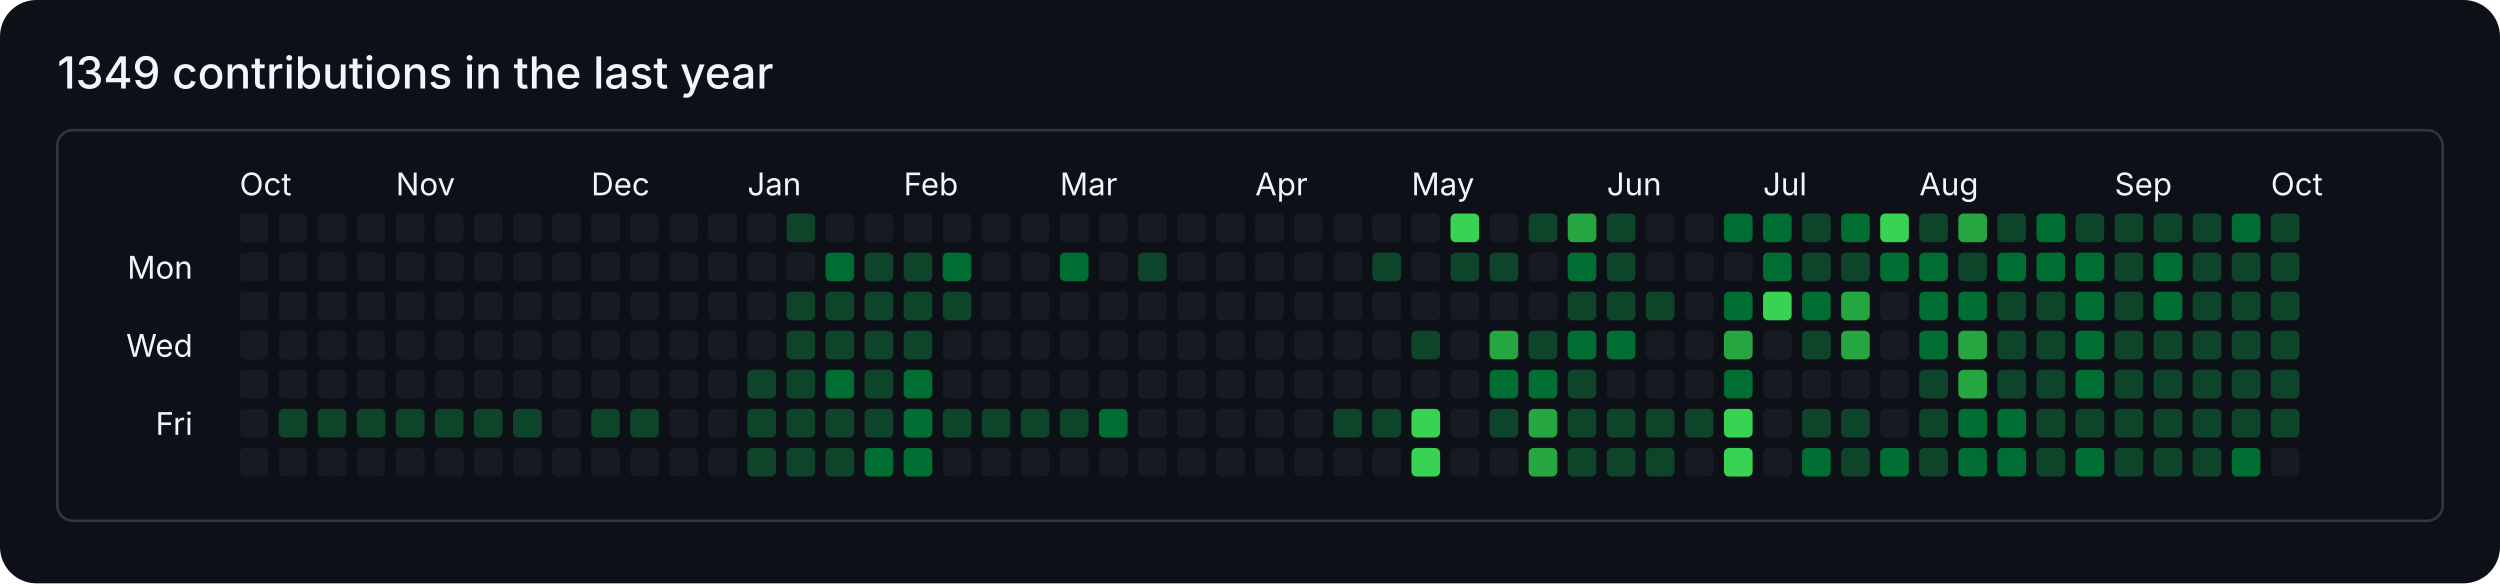
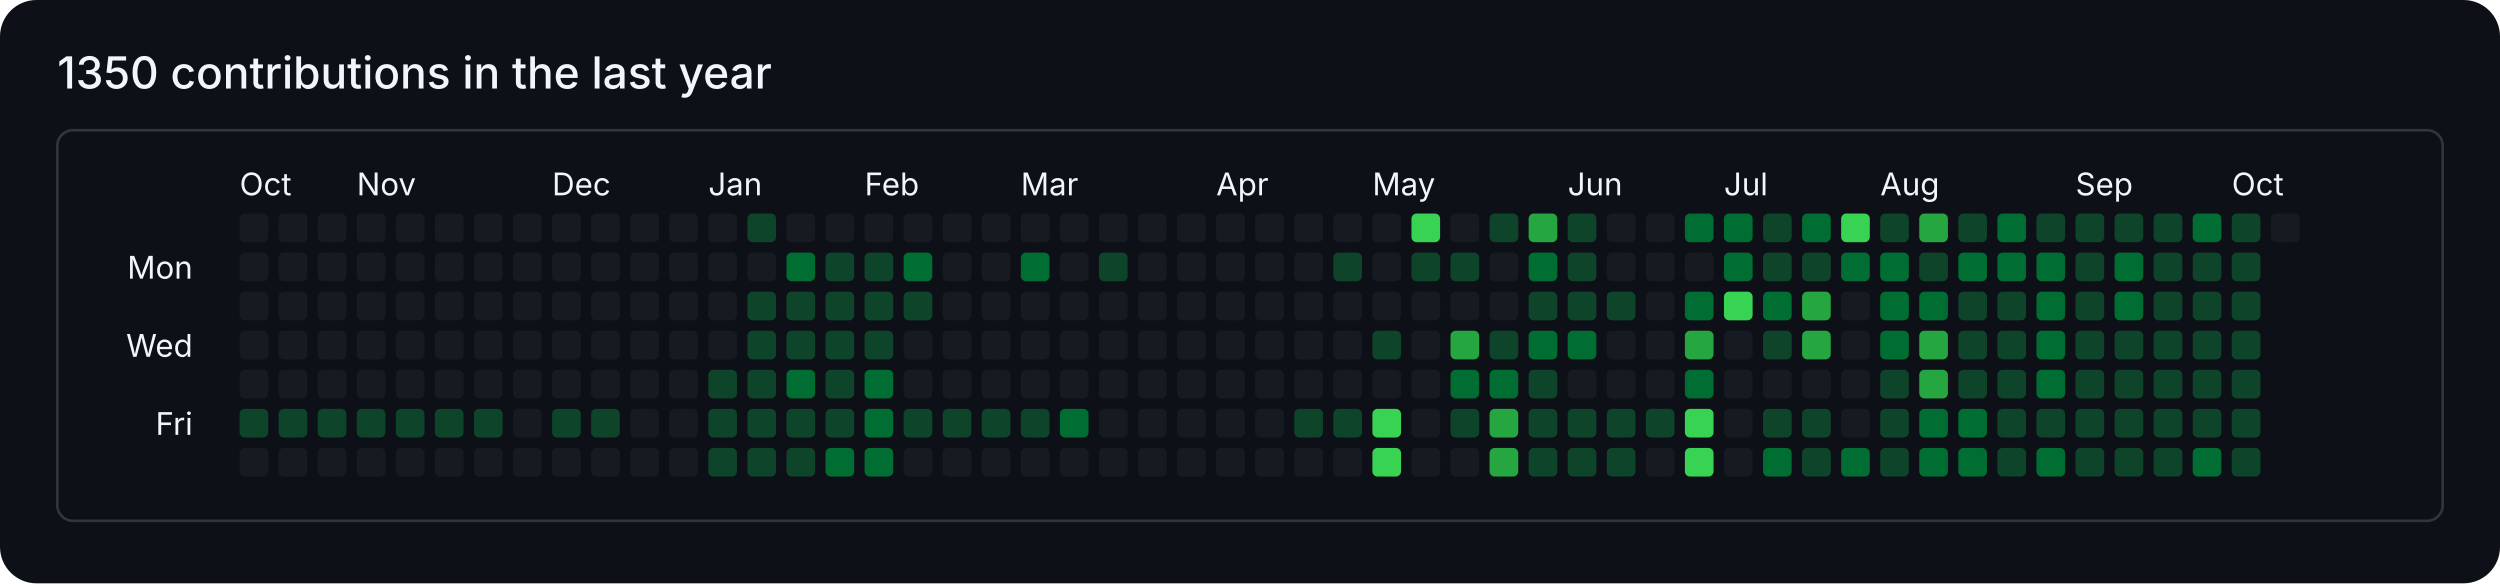
<svg xmlns="http://www.w3.org/2000/svg" width="1200" height="280" viewBox="0 0 960 224" fill="none" role="img" aria-label="AleksZyro GitHub contribution calendar">
  <style>
    .title { font: 500 17px -apple-system, BlinkMacSystemFont, 'Segoe UI', sans-serif; fill: #f0f6fc; }
    .month-label, .weekday-label, .legend, .hint { font: 400 12px -apple-system, BlinkMacSystemFont, 'Segoe UI', sans-serif; fill: #f0f6fc; }
    .hint, .legend-muted { fill: #8b949e; }
    .day-cell { shape-rendering: geometricPrecision; }
  </style>
  <rect width="960" height="224" rx="14" fill="#0d1117" />
-   <text x="22" y="34" class="title">1349 contributions in the last year</text>
+   <text x="22" y="34" class="title">1350 contributions in the last year</text>
  <rect x="22" y="50" width="916" height="150" rx="6" fill="none" stroke="#30363d" />
  <text x="92" y="75" class="month-label">Oct</text>
-   <text x="152" y="75" class="month-label">Nov</text>
-   <text x="227" y="75" class="month-label">Dec</text>
-   <text x="287" y="75" class="month-label">Jan</text>
-   <text x="347" y="75" class="month-label">Feb</text>
-   <text x="407" y="75" class="month-label">Mar</text>
-   <text x="482" y="75" class="month-label">Apr</text>
-   <text x="542" y="75" class="month-label">May</text>
-   <text x="617" y="75" class="month-label">Jun</text>
-   <text x="677" y="75" class="month-label">Jul</text>
-   <text x="737" y="75" class="month-label">Aug</text>
-   <text x="812" y="75" class="month-label">Sep</text>
-   <text x="872" y="75" class="month-label">Oct</text>
+   <text x="137" y="75" class="month-label">Nov</text>
+   <text x="212" y="75" class="month-label">Dec</text>
+   <text x="272" y="75" class="month-label">Jan</text>
+   <text x="332" y="75" class="month-label">Feb</text>
+   <text x="392" y="75" class="month-label">Mar</text>
+   <text x="467" y="75" class="month-label">Apr</text>
+   <text x="527" y="75" class="month-label">May</text>
+   <text x="602" y="75" class="month-label">Jun</text>
+   <text x="662" y="75" class="month-label">Jul</text>
+   <text x="722" y="75" class="month-label">Aug</text>
+   <text x="797" y="75" class="month-label">Sep</text>
+   <text x="857" y="75" class="month-label">Oct</text>
  <text x="74" y="107" class="weekday-label" text-anchor="end">Mon</text>
  <text x="74" y="137" class="weekday-label" text-anchor="end">Wed</text>
  <text x="74" y="167" class="weekday-label" text-anchor="end">Fri</text>
  <rect class="day-cell" x="92" y="82" width="11" height="11" rx="2" fill="#161b22" />
  <rect class="day-cell" x="92" y="97" width="11" height="11" rx="2" fill="#161b22" />
  <rect class="day-cell" x="92" y="112" width="11" height="11" rx="2" fill="#161b22" />
  <rect class="day-cell" x="92" y="127" width="11" height="11" rx="2" fill="#161b22" />
  <rect class="day-cell" x="92" y="142" width="11" height="11" rx="2" fill="#161b22" />
-   <rect class="day-cell" x="92" y="157" width="11" height="11" rx="2" fill="#161b22" />
+   <rect class="day-cell" x="92" y="157" width="11" height="11" rx="2" fill="#0e4429" />
  <rect class="day-cell" x="92" y="172" width="11" height="11" rx="2" fill="#161b22" />
  <rect class="day-cell" x="107" y="82" width="11" height="11" rx="2" fill="#161b22" />
  <rect class="day-cell" x="107" y="97" width="11" height="11" rx="2" fill="#161b22" />
  <rect class="day-cell" x="107" y="112" width="11" height="11" rx="2" fill="#161b22" />
  <rect class="day-cell" x="107" y="127" width="11" height="11" rx="2" fill="#161b22" />
  <rect class="day-cell" x="107" y="142" width="11" height="11" rx="2" fill="#161b22" />
  <rect class="day-cell" x="107" y="157" width="11" height="11" rx="2" fill="#0e4429" />
  <rect class="day-cell" x="107" y="172" width="11" height="11" rx="2" fill="#161b22" />
  <rect class="day-cell" x="122" y="82" width="11" height="11" rx="2" fill="#161b22" />
  <rect class="day-cell" x="122" y="97" width="11" height="11" rx="2" fill="#161b22" />
  <rect class="day-cell" x="122" y="112" width="11" height="11" rx="2" fill="#161b22" />
  <rect class="day-cell" x="122" y="127" width="11" height="11" rx="2" fill="#161b22" />
  <rect class="day-cell" x="122" y="142" width="11" height="11" rx="2" fill="#161b22" />
  <rect class="day-cell" x="122" y="157" width="11" height="11" rx="2" fill="#0e4429" />
  <rect class="day-cell" x="122" y="172" width="11" height="11" rx="2" fill="#161b22" />
  <rect class="day-cell" x="137" y="82" width="11" height="11" rx="2" fill="#161b22" />
  <rect class="day-cell" x="137" y="97" width="11" height="11" rx="2" fill="#161b22" />
  <rect class="day-cell" x="137" y="112" width="11" height="11" rx="2" fill="#161b22" />
  <rect class="day-cell" x="137" y="127" width="11" height="11" rx="2" fill="#161b22" />
  <rect class="day-cell" x="137" y="142" width="11" height="11" rx="2" fill="#161b22" />
  <rect class="day-cell" x="137" y="157" width="11" height="11" rx="2" fill="#0e4429" />
  <rect class="day-cell" x="137" y="172" width="11" height="11" rx="2" fill="#161b22" />
  <rect class="day-cell" x="152" y="82" width="11" height="11" rx="2" fill="#161b22" />
  <rect class="day-cell" x="152" y="97" width="11" height="11" rx="2" fill="#161b22" />
  <rect class="day-cell" x="152" y="112" width="11" height="11" rx="2" fill="#161b22" />
  <rect class="day-cell" x="152" y="127" width="11" height="11" rx="2" fill="#161b22" />
  <rect class="day-cell" x="152" y="142" width="11" height="11" rx="2" fill="#161b22" />
  <rect class="day-cell" x="152" y="157" width="11" height="11" rx="2" fill="#0e4429" />
  <rect class="day-cell" x="152" y="172" width="11" height="11" rx="2" fill="#161b22" />
  <rect class="day-cell" x="167" y="82" width="11" height="11" rx="2" fill="#161b22" />
  <rect class="day-cell" x="167" y="97" width="11" height="11" rx="2" fill="#161b22" />
  <rect class="day-cell" x="167" y="112" width="11" height="11" rx="2" fill="#161b22" />
  <rect class="day-cell" x="167" y="127" width="11" height="11" rx="2" fill="#161b22" />
  <rect class="day-cell" x="167" y="142" width="11" height="11" rx="2" fill="#161b22" />
  <rect class="day-cell" x="167" y="157" width="11" height="11" rx="2" fill="#0e4429" />
  <rect class="day-cell" x="167" y="172" width="11" height="11" rx="2" fill="#161b22" />
  <rect class="day-cell" x="182" y="82" width="11" height="11" rx="2" fill="#161b22" />
  <rect class="day-cell" x="182" y="97" width="11" height="11" rx="2" fill="#161b22" />
  <rect class="day-cell" x="182" y="112" width="11" height="11" rx="2" fill="#161b22" />
  <rect class="day-cell" x="182" y="127" width="11" height="11" rx="2" fill="#161b22" />
  <rect class="day-cell" x="182" y="142" width="11" height="11" rx="2" fill="#161b22" />
  <rect class="day-cell" x="182" y="157" width="11" height="11" rx="2" fill="#0e4429" />
  <rect class="day-cell" x="182" y="172" width="11" height="11" rx="2" fill="#161b22" />
  <rect class="day-cell" x="197" y="82" width="11" height="11" rx="2" fill="#161b22" />
  <rect class="day-cell" x="197" y="97" width="11" height="11" rx="2" fill="#161b22" />
  <rect class="day-cell" x="197" y="112" width="11" height="11" rx="2" fill="#161b22" />
  <rect class="day-cell" x="197" y="127" width="11" height="11" rx="2" fill="#161b22" />
  <rect class="day-cell" x="197" y="142" width="11" height="11" rx="2" fill="#161b22" />
-   <rect class="day-cell" x="197" y="157" width="11" height="11" rx="2" fill="#0e4429" />
+   <rect class="day-cell" x="197" y="157" width="11" height="11" rx="2" fill="#161b22" />
  <rect class="day-cell" x="197" y="172" width="11" height="11" rx="2" fill="#161b22" />
  <rect class="day-cell" x="212" y="82" width="11" height="11" rx="2" fill="#161b22" />
  <rect class="day-cell" x="212" y="97" width="11" height="11" rx="2" fill="#161b22" />
  <rect class="day-cell" x="212" y="112" width="11" height="11" rx="2" fill="#161b22" />
  <rect class="day-cell" x="212" y="127" width="11" height="11" rx="2" fill="#161b22" />
  <rect class="day-cell" x="212" y="142" width="11" height="11" rx="2" fill="#161b22" />
-   <rect class="day-cell" x="212" y="157" width="11" height="11" rx="2" fill="#161b22" />
+   <rect class="day-cell" x="212" y="157" width="11" height="11" rx="2" fill="#0e4429" />
  <rect class="day-cell" x="212" y="172" width="11" height="11" rx="2" fill="#161b22" />
  <rect class="day-cell" x="227" y="82" width="11" height="11" rx="2" fill="#161b22" />
  <rect class="day-cell" x="227" y="97" width="11" height="11" rx="2" fill="#161b22" />
  <rect class="day-cell" x="227" y="112" width="11" height="11" rx="2" fill="#161b22" />
  <rect class="day-cell" x="227" y="127" width="11" height="11" rx="2" fill="#161b22" />
  <rect class="day-cell" x="227" y="142" width="11" height="11" rx="2" fill="#161b22" />
  <rect class="day-cell" x="227" y="157" width="11" height="11" rx="2" fill="#0e4429" />
  <rect class="day-cell" x="227" y="172" width="11" height="11" rx="2" fill="#161b22" />
  <rect class="day-cell" x="242" y="82" width="11" height="11" rx="2" fill="#161b22" />
  <rect class="day-cell" x="242" y="97" width="11" height="11" rx="2" fill="#161b22" />
  <rect class="day-cell" x="242" y="112" width="11" height="11" rx="2" fill="#161b22" />
  <rect class="day-cell" x="242" y="127" width="11" height="11" rx="2" fill="#161b22" />
  <rect class="day-cell" x="242" y="142" width="11" height="11" rx="2" fill="#161b22" />
-   <rect class="day-cell" x="242" y="157" width="11" height="11" rx="2" fill="#0e4429" />
+   <rect class="day-cell" x="242" y="157" width="11" height="11" rx="2" fill="#161b22" />
  <rect class="day-cell" x="242" y="172" width="11" height="11" rx="2" fill="#161b22" />
  <rect class="day-cell" x="257" y="82" width="11" height="11" rx="2" fill="#161b22" />
  <rect class="day-cell" x="257" y="97" width="11" height="11" rx="2" fill="#161b22" />
  <rect class="day-cell" x="257" y="112" width="11" height="11" rx="2" fill="#161b22" />
  <rect class="day-cell" x="257" y="127" width="11" height="11" rx="2" fill="#161b22" />
  <rect class="day-cell" x="257" y="142" width="11" height="11" rx="2" fill="#161b22" />
  <rect class="day-cell" x="257" y="157" width="11" height="11" rx="2" fill="#161b22" />
  <rect class="day-cell" x="257" y="172" width="11" height="11" rx="2" fill="#161b22" />
  <rect class="day-cell" x="272" y="82" width="11" height="11" rx="2" fill="#161b22" />
  <rect class="day-cell" x="272" y="97" width="11" height="11" rx="2" fill="#161b22" />
  <rect class="day-cell" x="272" y="112" width="11" height="11" rx="2" fill="#161b22" />
  <rect class="day-cell" x="272" y="127" width="11" height="11" rx="2" fill="#161b22" />
-   <rect class="day-cell" x="272" y="142" width="11" height="11" rx="2" fill="#161b22" />
-   <rect class="day-cell" x="272" y="157" width="11" height="11" rx="2" fill="#161b22" />
-   <rect class="day-cell" x="272" y="172" width="11" height="11" rx="2" fill="#161b22" />
-   <rect class="day-cell" x="287" y="82" width="11" height="11" rx="2" fill="#161b22" />
+   <rect class="day-cell" x="272" y="142" width="11" height="11" rx="2" fill="#0e4429" />
+   <rect class="day-cell" x="272" y="157" width="11" height="11" rx="2" fill="#0e4429" />
+   <rect class="day-cell" x="272" y="172" width="11" height="11" rx="2" fill="#0e4429" />
+   <rect class="day-cell" x="287" y="82" width="11" height="11" rx="2" fill="#0e4429" />
  <rect class="day-cell" x="287" y="97" width="11" height="11" rx="2" fill="#161b22" />
-   <rect class="day-cell" x="287" y="112" width="11" height="11" rx="2" fill="#161b22" />
-   <rect class="day-cell" x="287" y="127" width="11" height="11" rx="2" fill="#161b22" />
+   <rect class="day-cell" x="287" y="112" width="11" height="11" rx="2" fill="#0e4429" />
+   <rect class="day-cell" x="287" y="127" width="11" height="11" rx="2" fill="#0e4429" />
  <rect class="day-cell" x="287" y="142" width="11" height="11" rx="2" fill="#0e4429" />
  <rect class="day-cell" x="287" y="157" width="11" height="11" rx="2" fill="#0e4429" />
  <rect class="day-cell" x="287" y="172" width="11" height="11" rx="2" fill="#0e4429" />
-   <rect class="day-cell" x="302" y="82" width="11" height="11" rx="2" fill="#0e4429" />
-   <rect class="day-cell" x="302" y="97" width="11" height="11" rx="2" fill="#161b22" />
+   <rect class="day-cell" x="302" y="82" width="11" height="11" rx="2" fill="#161b22" />
+   <rect class="day-cell" x="302" y="97" width="11" height="11" rx="2" fill="#006d32" />
  <rect class="day-cell" x="302" y="112" width="11" height="11" rx="2" fill="#0e4429" />
  <rect class="day-cell" x="302" y="127" width="11" height="11" rx="2" fill="#0e4429" />
-   <rect class="day-cell" x="302" y="142" width="11" height="11" rx="2" fill="#0e4429" />
+   <rect class="day-cell" x="302" y="142" width="11" height="11" rx="2" fill="#006d32" />
  <rect class="day-cell" x="302" y="157" width="11" height="11" rx="2" fill="#0e4429" />
  <rect class="day-cell" x="302" y="172" width="11" height="11" rx="2" fill="#0e4429" />
  <rect class="day-cell" x="317" y="82" width="11" height="11" rx="2" fill="#161b22" />
-   <rect class="day-cell" x="317" y="97" width="11" height="11" rx="2" fill="#006d32" />
+   <rect class="day-cell" x="317" y="97" width="11" height="11" rx="2" fill="#0e4429" />
  <rect class="day-cell" x="317" y="112" width="11" height="11" rx="2" fill="#0e4429" />
  <rect class="day-cell" x="317" y="127" width="11" height="11" rx="2" fill="#0e4429" />
-   <rect class="day-cell" x="317" y="142" width="11" height="11" rx="2" fill="#006d32" />
+   <rect class="day-cell" x="317" y="142" width="11" height="11" rx="2" fill="#0e4429" />
  <rect class="day-cell" x="317" y="157" width="11" height="11" rx="2" fill="#0e4429" />
-   <rect class="day-cell" x="317" y="172" width="11" height="11" rx="2" fill="#0e4429" />
+   <rect class="day-cell" x="317" y="172" width="11" height="11" rx="2" fill="#006d32" />
  <rect class="day-cell" x="332" y="82" width="11" height="11" rx="2" fill="#161b22" />
  <rect class="day-cell" x="332" y="97" width="11" height="11" rx="2" fill="#0e4429" />
  <rect class="day-cell" x="332" y="112" width="11" height="11" rx="2" fill="#0e4429" />
  <rect class="day-cell" x="332" y="127" width="11" height="11" rx="2" fill="#0e4429" />
-   <rect class="day-cell" x="332" y="142" width="11" height="11" rx="2" fill="#0e4429" />
-   <rect class="day-cell" x="332" y="157" width="11" height="11" rx="2" fill="#0e4429" />
+   <rect class="day-cell" x="332" y="142" width="11" height="11" rx="2" fill="#006d32" />
+   <rect class="day-cell" x="332" y="157" width="11" height="11" rx="2" fill="#006d32" />
  <rect class="day-cell" x="332" y="172" width="11" height="11" rx="2" fill="#006d32" />
  <rect class="day-cell" x="347" y="82" width="11" height="11" rx="2" fill="#161b22" />
-   <rect class="day-cell" x="347" y="97" width="11" height="11" rx="2" fill="#0e4429" />
+   <rect class="day-cell" x="347" y="97" width="11" height="11" rx="2" fill="#006d32" />
  <rect class="day-cell" x="347" y="112" width="11" height="11" rx="2" fill="#0e4429" />
-   <rect class="day-cell" x="347" y="127" width="11" height="11" rx="2" fill="#0e4429" />
-   <rect class="day-cell" x="347" y="142" width="11" height="11" rx="2" fill="#006d32" />
-   <rect class="day-cell" x="347" y="157" width="11" height="11" rx="2" fill="#006d32" />
-   <rect class="day-cell" x="347" y="172" width="11" height="11" rx="2" fill="#006d32" />
+   <rect class="day-cell" x="347" y="127" width="11" height="11" rx="2" fill="#161b22" />
+   <rect class="day-cell" x="347" y="142" width="11" height="11" rx="2" fill="#161b22" />
+   <rect class="day-cell" x="347" y="157" width="11" height="11" rx="2" fill="#0e4429" />
+   <rect class="day-cell" x="347" y="172" width="11" height="11" rx="2" fill="#161b22" />
  <rect class="day-cell" x="362" y="82" width="11" height="11" rx="2" fill="#161b22" />
-   <rect class="day-cell" x="362" y="97" width="11" height="11" rx="2" fill="#006d32" />
-   <rect class="day-cell" x="362" y="112" width="11" height="11" rx="2" fill="#0e4429" />
+   <rect class="day-cell" x="362" y="97" width="11" height="11" rx="2" fill="#161b22" />
+   <rect class="day-cell" x="362" y="112" width="11" height="11" rx="2" fill="#161b22" />
  <rect class="day-cell" x="362" y="127" width="11" height="11" rx="2" fill="#161b22" />
  <rect class="day-cell" x="362" y="142" width="11" height="11" rx="2" fill="#161b22" />
  <rect class="day-cell" x="362" y="157" width="11" height="11" rx="2" fill="#0e4429" />
  <rect class="day-cell" x="362" y="172" width="11" height="11" rx="2" fill="#161b22" />
  <rect class="day-cell" x="377" y="82" width="11" height="11" rx="2" fill="#161b22" />
  <rect class="day-cell" x="377" y="97" width="11" height="11" rx="2" fill="#161b22" />
  <rect class="day-cell" x="377" y="112" width="11" height="11" rx="2" fill="#161b22" />
  <rect class="day-cell" x="377" y="127" width="11" height="11" rx="2" fill="#161b22" />
  <rect class="day-cell" x="377" y="142" width="11" height="11" rx="2" fill="#161b22" />
  <rect class="day-cell" x="377" y="157" width="11" height="11" rx="2" fill="#0e4429" />
  <rect class="day-cell" x="377" y="172" width="11" height="11" rx="2" fill="#161b22" />
  <rect class="day-cell" x="392" y="82" width="11" height="11" rx="2" fill="#161b22" />
-   <rect class="day-cell" x="392" y="97" width="11" height="11" rx="2" fill="#161b22" />
+   <rect class="day-cell" x="392" y="97" width="11" height="11" rx="2" fill="#006d32" />
  <rect class="day-cell" x="392" y="112" width="11" height="11" rx="2" fill="#161b22" />
  <rect class="day-cell" x="392" y="127" width="11" height="11" rx="2" fill="#161b22" />
  <rect class="day-cell" x="392" y="142" width="11" height="11" rx="2" fill="#161b22" />
  <rect class="day-cell" x="392" y="157" width="11" height="11" rx="2" fill="#0e4429" />
  <rect class="day-cell" x="392" y="172" width="11" height="11" rx="2" fill="#161b22" />
  <rect class="day-cell" x="407" y="82" width="11" height="11" rx="2" fill="#161b22" />
-   <rect class="day-cell" x="407" y="97" width="11" height="11" rx="2" fill="#006d32" />
+   <rect class="day-cell" x="407" y="97" width="11" height="11" rx="2" fill="#161b22" />
  <rect class="day-cell" x="407" y="112" width="11" height="11" rx="2" fill="#161b22" />
  <rect class="day-cell" x="407" y="127" width="11" height="11" rx="2" fill="#161b22" />
  <rect class="day-cell" x="407" y="142" width="11" height="11" rx="2" fill="#161b22" />
-   <rect class="day-cell" x="407" y="157" width="11" height="11" rx="2" fill="#0e4429" />
+   <rect class="day-cell" x="407" y="157" width="11" height="11" rx="2" fill="#006d32" />
  <rect class="day-cell" x="407" y="172" width="11" height="11" rx="2" fill="#161b22" />
  <rect class="day-cell" x="422" y="82" width="11" height="11" rx="2" fill="#161b22" />
-   <rect class="day-cell" x="422" y="97" width="11" height="11" rx="2" fill="#161b22" />
+   <rect class="day-cell" x="422" y="97" width="11" height="11" rx="2" fill="#0e4429" />
  <rect class="day-cell" x="422" y="112" width="11" height="11" rx="2" fill="#161b22" />
  <rect class="day-cell" x="422" y="127" width="11" height="11" rx="2" fill="#161b22" />
  <rect class="day-cell" x="422" y="142" width="11" height="11" rx="2" fill="#161b22" />
-   <rect class="day-cell" x="422" y="157" width="11" height="11" rx="2" fill="#006d32" />
+   <rect class="day-cell" x="422" y="157" width="11" height="11" rx="2" fill="#161b22" />
  <rect class="day-cell" x="422" y="172" width="11" height="11" rx="2" fill="#161b22" />
  <rect class="day-cell" x="437" y="82" width="11" height="11" rx="2" fill="#161b22" />
-   <rect class="day-cell" x="437" y="97" width="11" height="11" rx="2" fill="#0e4429" />
+   <rect class="day-cell" x="437" y="97" width="11" height="11" rx="2" fill="#161b22" />
  <rect class="day-cell" x="437" y="112" width="11" height="11" rx="2" fill="#161b22" />
  <rect class="day-cell" x="437" y="127" width="11" height="11" rx="2" fill="#161b22" />
  <rect class="day-cell" x="437" y="142" width="11" height="11" rx="2" fill="#161b22" />
  <rect class="day-cell" x="437" y="157" width="11" height="11" rx="2" fill="#161b22" />
  <rect class="day-cell" x="437" y="172" width="11" height="11" rx="2" fill="#161b22" />
  <rect class="day-cell" x="452" y="82" width="11" height="11" rx="2" fill="#161b22" />
  <rect class="day-cell" x="452" y="97" width="11" height="11" rx="2" fill="#161b22" />
  <rect class="day-cell" x="452" y="112" width="11" height="11" rx="2" fill="#161b22" />
  <rect class="day-cell" x="452" y="127" width="11" height="11" rx="2" fill="#161b22" />
  <rect class="day-cell" x="452" y="142" width="11" height="11" rx="2" fill="#161b22" />
  <rect class="day-cell" x="452" y="157" width="11" height="11" rx="2" fill="#161b22" />
  <rect class="day-cell" x="452" y="172" width="11" height="11" rx="2" fill="#161b22" />
  <rect class="day-cell" x="467" y="82" width="11" height="11" rx="2" fill="#161b22" />
  <rect class="day-cell" x="467" y="97" width="11" height="11" rx="2" fill="#161b22" />
  <rect class="day-cell" x="467" y="112" width="11" height="11" rx="2" fill="#161b22" />
  <rect class="day-cell" x="467" y="127" width="11" height="11" rx="2" fill="#161b22" />
  <rect class="day-cell" x="467" y="142" width="11" height="11" rx="2" fill="#161b22" />
  <rect class="day-cell" x="467" y="157" width="11" height="11" rx="2" fill="#161b22" />
  <rect class="day-cell" x="467" y="172" width="11" height="11" rx="2" fill="#161b22" />
  <rect class="day-cell" x="482" y="82" width="11" height="11" rx="2" fill="#161b22" />
  <rect class="day-cell" x="482" y="97" width="11" height="11" rx="2" fill="#161b22" />
  <rect class="day-cell" x="482" y="112" width="11" height="11" rx="2" fill="#161b22" />
  <rect class="day-cell" x="482" y="127" width="11" height="11" rx="2" fill="#161b22" />
  <rect class="day-cell" x="482" y="142" width="11" height="11" rx="2" fill="#161b22" />
  <rect class="day-cell" x="482" y="157" width="11" height="11" rx="2" fill="#161b22" />
  <rect class="day-cell" x="482" y="172" width="11" height="11" rx="2" fill="#161b22" />
  <rect class="day-cell" x="497" y="82" width="11" height="11" rx="2" fill="#161b22" />
  <rect class="day-cell" x="497" y="97" width="11" height="11" rx="2" fill="#161b22" />
  <rect class="day-cell" x="497" y="112" width="11" height="11" rx="2" fill="#161b22" />
  <rect class="day-cell" x="497" y="127" width="11" height="11" rx="2" fill="#161b22" />
  <rect class="day-cell" x="497" y="142" width="11" height="11" rx="2" fill="#161b22" />
-   <rect class="day-cell" x="497" y="157" width="11" height="11" rx="2" fill="#161b22" />
+   <rect class="day-cell" x="497" y="157" width="11" height="11" rx="2" fill="#0e4429" />
  <rect class="day-cell" x="497" y="172" width="11" height="11" rx="2" fill="#161b22" />
  <rect class="day-cell" x="512" y="82" width="11" height="11" rx="2" fill="#161b22" />
-   <rect class="day-cell" x="512" y="97" width="11" height="11" rx="2" fill="#161b22" />
+   <rect class="day-cell" x="512" y="97" width="11" height="11" rx="2" fill="#0e4429" />
  <rect class="day-cell" x="512" y="112" width="11" height="11" rx="2" fill="#161b22" />
  <rect class="day-cell" x="512" y="127" width="11" height="11" rx="2" fill="#161b22" />
  <rect class="day-cell" x="512" y="142" width="11" height="11" rx="2" fill="#161b22" />
  <rect class="day-cell" x="512" y="157" width="11" height="11" rx="2" fill="#0e4429" />
  <rect class="day-cell" x="512" y="172" width="11" height="11" rx="2" fill="#161b22" />
  <rect class="day-cell" x="527" y="82" width="11" height="11" rx="2" fill="#161b22" />
-   <rect class="day-cell" x="527" y="97" width="11" height="11" rx="2" fill="#0e4429" />
+   <rect class="day-cell" x="527" y="97" width="11" height="11" rx="2" fill="#161b22" />
  <rect class="day-cell" x="527" y="112" width="11" height="11" rx="2" fill="#161b22" />
-   <rect class="day-cell" x="527" y="127" width="11" height="11" rx="2" fill="#161b22" />
+   <rect class="day-cell" x="527" y="127" width="11" height="11" rx="2" fill="#0e4429" />
  <rect class="day-cell" x="527" y="142" width="11" height="11" rx="2" fill="#161b22" />
-   <rect class="day-cell" x="527" y="157" width="11" height="11" rx="2" fill="#0e4429" />
-   <rect class="day-cell" x="527" y="172" width="11" height="11" rx="2" fill="#161b22" />
-   <rect class="day-cell" x="542" y="82" width="11" height="11" rx="2" fill="#161b22" />
-   <rect class="day-cell" x="542" y="97" width="11" height="11" rx="2" fill="#161b22" />
+   <rect class="day-cell" x="527" y="157" width="11" height="11" rx="2" fill="#39d353" />
+   <rect class="day-cell" x="527" y="172" width="11" height="11" rx="2" fill="#39d353" />
+   <rect class="day-cell" x="542" y="82" width="11" height="11" rx="2" fill="#39d353" />
+   <rect class="day-cell" x="542" y="97" width="11" height="11" rx="2" fill="#0e4429" />
  <rect class="day-cell" x="542" y="112" width="11" height="11" rx="2" fill="#161b22" />
-   <rect class="day-cell" x="542" y="127" width="11" height="11" rx="2" fill="#0e4429" />
+   <rect class="day-cell" x="542" y="127" width="11" height="11" rx="2" fill="#161b22" />
  <rect class="day-cell" x="542" y="142" width="11" height="11" rx="2" fill="#161b22" />
-   <rect class="day-cell" x="542" y="157" width="11" height="11" rx="2" fill="#39d353" />
-   <rect class="day-cell" x="542" y="172" width="11" height="11" rx="2" fill="#39d353" />
-   <rect class="day-cell" x="557" y="82" width="11" height="11" rx="2" fill="#39d353" />
+   <rect class="day-cell" x="542" y="157" width="11" height="11" rx="2" fill="#161b22" />
+   <rect class="day-cell" x="542" y="172" width="11" height="11" rx="2" fill="#161b22" />
+   <rect class="day-cell" x="557" y="82" width="11" height="11" rx="2" fill="#161b22" />
  <rect class="day-cell" x="557" y="97" width="11" height="11" rx="2" fill="#0e4429" />
  <rect class="day-cell" x="557" y="112" width="11" height="11" rx="2" fill="#161b22" />
-   <rect class="day-cell" x="557" y="127" width="11" height="11" rx="2" fill="#161b22" />
-   <rect class="day-cell" x="557" y="142" width="11" height="11" rx="2" fill="#161b22" />
-   <rect class="day-cell" x="557" y="157" width="11" height="11" rx="2" fill="#161b22" />
+   <rect class="day-cell" x="557" y="127" width="11" height="11" rx="2" fill="#26a641" />
+   <rect class="day-cell" x="557" y="142" width="11" height="11" rx="2" fill="#006d32" />
+   <rect class="day-cell" x="557" y="157" width="11" height="11" rx="2" fill="#0e4429" />
  <rect class="day-cell" x="557" y="172" width="11" height="11" rx="2" fill="#161b22" />
-   <rect class="day-cell" x="572" y="82" width="11" height="11" rx="2" fill="#161b22" />
-   <rect class="day-cell" x="572" y="97" width="11" height="11" rx="2" fill="#0e4429" />
+   <rect class="day-cell" x="572" y="82" width="11" height="11" rx="2" fill="#0e4429" />
+   <rect class="day-cell" x="572" y="97" width="11" height="11" rx="2" fill="#161b22" />
  <rect class="day-cell" x="572" y="112" width="11" height="11" rx="2" fill="#161b22" />
-   <rect class="day-cell" x="572" y="127" width="11" height="11" rx="2" fill="#26a641" />
+   <rect class="day-cell" x="572" y="127" width="11" height="11" rx="2" fill="#0e4429" />
  <rect class="day-cell" x="572" y="142" width="11" height="11" rx="2" fill="#006d32" />
-   <rect class="day-cell" x="572" y="157" width="11" height="11" rx="2" fill="#0e4429" />
-   <rect class="day-cell" x="572" y="172" width="11" height="11" rx="2" fill="#161b22" />
-   <rect class="day-cell" x="587" y="82" width="11" height="11" rx="2" fill="#0e4429" />
-   <rect class="day-cell" x="587" y="97" width="11" height="11" rx="2" fill="#161b22" />
-   <rect class="day-cell" x="587" y="112" width="11" height="11" rx="2" fill="#161b22" />
-   <rect class="day-cell" x="587" y="127" width="11" height="11" rx="2" fill="#0e4429" />
-   <rect class="day-cell" x="587" y="142" width="11" height="11" rx="2" fill="#006d32" />
-   <rect class="day-cell" x="587" y="157" width="11" height="11" rx="2" fill="#26a641" />
-   <rect class="day-cell" x="587" y="172" width="11" height="11" rx="2" fill="#26a641" />
-   <rect class="day-cell" x="602" y="82" width="11" height="11" rx="2" fill="#26a641" />
-   <rect class="day-cell" x="602" y="97" width="11" height="11" rx="2" fill="#006d32" />
+   <rect class="day-cell" x="572" y="157" width="11" height="11" rx="2" fill="#26a641" />
+   <rect class="day-cell" x="572" y="172" width="11" height="11" rx="2" fill="#26a641" />
+   <rect class="day-cell" x="587" y="82" width="11" height="11" rx="2" fill="#26a641" />
+   <rect class="day-cell" x="587" y="97" width="11" height="11" rx="2" fill="#006d32" />
+   <rect class="day-cell" x="587" y="112" width="11" height="11" rx="2" fill="#0e4429" />
+   <rect class="day-cell" x="587" y="127" width="11" height="11" rx="2" fill="#006d32" />
+   <rect class="day-cell" x="587" y="142" width="11" height="11" rx="2" fill="#0e4429" />
+   <rect class="day-cell" x="587" y="157" width="11" height="11" rx="2" fill="#0e4429" />
+   <rect class="day-cell" x="587" y="172" width="11" height="11" rx="2" fill="#0e4429" />
+   <rect class="day-cell" x="602" y="82" width="11" height="11" rx="2" fill="#0e4429" />
+   <rect class="day-cell" x="602" y="97" width="11" height="11" rx="2" fill="#0e4429" />
  <rect class="day-cell" x="602" y="112" width="11" height="11" rx="2" fill="#0e4429" />
  <rect class="day-cell" x="602" y="127" width="11" height="11" rx="2" fill="#006d32" />
-   <rect class="day-cell" x="602" y="142" width="11" height="11" rx="2" fill="#0e4429" />
+   <rect class="day-cell" x="602" y="142" width="11" height="11" rx="2" fill="#161b22" />
  <rect class="day-cell" x="602" y="157" width="11" height="11" rx="2" fill="#0e4429" />
  <rect class="day-cell" x="602" y="172" width="11" height="11" rx="2" fill="#0e4429" />
-   <rect class="day-cell" x="617" y="82" width="11" height="11" rx="2" fill="#0e4429" />
-   <rect class="day-cell" x="617" y="97" width="11" height="11" rx="2" fill="#0e4429" />
+   <rect class="day-cell" x="617" y="82" width="11" height="11" rx="2" fill="#161b22" />
+   <rect class="day-cell" x="617" y="97" width="11" height="11" rx="2" fill="#161b22" />
  <rect class="day-cell" x="617" y="112" width="11" height="11" rx="2" fill="#0e4429" />
-   <rect class="day-cell" x="617" y="127" width="11" height="11" rx="2" fill="#006d32" />
+   <rect class="day-cell" x="617" y="127" width="11" height="11" rx="2" fill="#161b22" />
  <rect class="day-cell" x="617" y="142" width="11" height="11" rx="2" fill="#161b22" />
  <rect class="day-cell" x="617" y="157" width="11" height="11" rx="2" fill="#0e4429" />
  <rect class="day-cell" x="617" y="172" width="11" height="11" rx="2" fill="#0e4429" />
  <rect class="day-cell" x="632" y="82" width="11" height="11" rx="2" fill="#161b22" />
  <rect class="day-cell" x="632" y="97" width="11" height="11" rx="2" fill="#161b22" />
-   <rect class="day-cell" x="632" y="112" width="11" height="11" rx="2" fill="#0e4429" />
+   <rect class="day-cell" x="632" y="112" width="11" height="11" rx="2" fill="#161b22" />
  <rect class="day-cell" x="632" y="127" width="11" height="11" rx="2" fill="#161b22" />
  <rect class="day-cell" x="632" y="142" width="11" height="11" rx="2" fill="#161b22" />
  <rect class="day-cell" x="632" y="157" width="11" height="11" rx="2" fill="#0e4429" />
-   <rect class="day-cell" x="632" y="172" width="11" height="11" rx="2" fill="#0e4429" />
-   <rect class="day-cell" x="647" y="82" width="11" height="11" rx="2" fill="#161b22" />
+   <rect class="day-cell" x="632" y="172" width="11" height="11" rx="2" fill="#161b22" />
+   <rect class="day-cell" x="647" y="82" width="11" height="11" rx="2" fill="#006d32" />
  <rect class="day-cell" x="647" y="97" width="11" height="11" rx="2" fill="#161b22" />
-   <rect class="day-cell" x="647" y="112" width="11" height="11" rx="2" fill="#161b22" />
-   <rect class="day-cell" x="647" y="127" width="11" height="11" rx="2" fill="#161b22" />
-   <rect class="day-cell" x="647" y="142" width="11" height="11" rx="2" fill="#161b22" />
-   <rect class="day-cell" x="647" y="157" width="11" height="11" rx="2" fill="#0e4429" />
-   <rect class="day-cell" x="647" y="172" width="11" height="11" rx="2" fill="#161b22" />
+   <rect class="day-cell" x="647" y="112" width="11" height="11" rx="2" fill="#006d32" />
+   <rect class="day-cell" x="647" y="127" width="11" height="11" rx="2" fill="#26a641" />
+   <rect class="day-cell" x="647" y="142" width="11" height="11" rx="2" fill="#006d32" />
+   <rect class="day-cell" x="647" y="157" width="11" height="11" rx="2" fill="#39d353" />
+   <rect class="day-cell" x="647" y="172" width="11" height="11" rx="2" fill="#39d353" />
  <rect class="day-cell" x="662" y="82" width="11" height="11" rx="2" fill="#006d32" />
-   <rect class="day-cell" x="662" y="97" width="11" height="11" rx="2" fill="#161b22" />
-   <rect class="day-cell" x="662" y="112" width="11" height="11" rx="2" fill="#006d32" />
-   <rect class="day-cell" x="662" y="127" width="11" height="11" rx="2" fill="#26a641" />
-   <rect class="day-cell" x="662" y="142" width="11" height="11" rx="2" fill="#006d32" />
-   <rect class="day-cell" x="662" y="157" width="11" height="11" rx="2" fill="#39d353" />
-   <rect class="day-cell" x="662" y="172" width="11" height="11" rx="2" fill="#39d353" />
-   <rect class="day-cell" x="677" y="82" width="11" height="11" rx="2" fill="#006d32" />
-   <rect class="day-cell" x="677" y="97" width="11" height="11" rx="2" fill="#006d32" />
-   <rect class="day-cell" x="677" y="112" width="11" height="11" rx="2" fill="#39d353" />
-   <rect class="day-cell" x="677" y="127" width="11" height="11" rx="2" fill="#161b22" />
+   <rect class="day-cell" x="662" y="97" width="11" height="11" rx="2" fill="#006d32" />
+   <rect class="day-cell" x="662" y="112" width="11" height="11" rx="2" fill="#39d353" />
+   <rect class="day-cell" x="662" y="127" width="11" height="11" rx="2" fill="#161b22" />
+   <rect class="day-cell" x="662" y="142" width="11" height="11" rx="2" fill="#161b22" />
+   <rect class="day-cell" x="662" y="157" width="11" height="11" rx="2" fill="#161b22" />
+   <rect class="day-cell" x="662" y="172" width="11" height="11" rx="2" fill="#161b22" />
+   <rect class="day-cell" x="677" y="82" width="11" height="11" rx="2" fill="#0e4429" />
+   <rect class="day-cell" x="677" y="97" width="11" height="11" rx="2" fill="#0e4429" />
+   <rect class="day-cell" x="677" y="112" width="11" height="11" rx="2" fill="#006d32" />
+   <rect class="day-cell" x="677" y="127" width="11" height="11" rx="2" fill="#0e4429" />
  <rect class="day-cell" x="677" y="142" width="11" height="11" rx="2" fill="#161b22" />
-   <rect class="day-cell" x="677" y="157" width="11" height="11" rx="2" fill="#161b22" />
-   <rect class="day-cell" x="677" y="172" width="11" height="11" rx="2" fill="#161b22" />
-   <rect class="day-cell" x="692" y="82" width="11" height="11" rx="2" fill="#0e4429" />
+   <rect class="day-cell" x="677" y="157" width="11" height="11" rx="2" fill="#0e4429" />
+   <rect class="day-cell" x="677" y="172" width="11" height="11" rx="2" fill="#006d32" />
+   <rect class="day-cell" x="692" y="82" width="11" height="11" rx="2" fill="#006d32" />
  <rect class="day-cell" x="692" y="97" width="11" height="11" rx="2" fill="#0e4429" />
-   <rect class="day-cell" x="692" y="112" width="11" height="11" rx="2" fill="#006d32" />
-   <rect class="day-cell" x="692" y="127" width="11" height="11" rx="2" fill="#0e4429" />
+   <rect class="day-cell" x="692" y="112" width="11" height="11" rx="2" fill="#26a641" />
+   <rect class="day-cell" x="692" y="127" width="11" height="11" rx="2" fill="#26a641" />
  <rect class="day-cell" x="692" y="142" width="11" height="11" rx="2" fill="#161b22" />
  <rect class="day-cell" x="692" y="157" width="11" height="11" rx="2" fill="#0e4429" />
-   <rect class="day-cell" x="692" y="172" width="11" height="11" rx="2" fill="#006d32" />
-   <rect class="day-cell" x="707" y="82" width="11" height="11" rx="2" fill="#006d32" />
-   <rect class="day-cell" x="707" y="97" width="11" height="11" rx="2" fill="#0e4429" />
-   <rect class="day-cell" x="707" y="112" width="11" height="11" rx="2" fill="#26a641" />
-   <rect class="day-cell" x="707" y="127" width="11" height="11" rx="2" fill="#26a641" />
+   <rect class="day-cell" x="692" y="172" width="11" height="11" rx="2" fill="#0e4429" />
+   <rect class="day-cell" x="707" y="82" width="11" height="11" rx="2" fill="#39d353" />
+   <rect class="day-cell" x="707" y="97" width="11" height="11" rx="2" fill="#006d32" />
+   <rect class="day-cell" x="707" y="112" width="11" height="11" rx="2" fill="#161b22" />
+   <rect class="day-cell" x="707" y="127" width="11" height="11" rx="2" fill="#161b22" />
  <rect class="day-cell" x="707" y="142" width="11" height="11" rx="2" fill="#161b22" />
-   <rect class="day-cell" x="707" y="157" width="11" height="11" rx="2" fill="#0e4429" />
-   <rect class="day-cell" x="707" y="172" width="11" height="11" rx="2" fill="#0e4429" />
-   <rect class="day-cell" x="722" y="82" width="11" height="11" rx="2" fill="#39d353" />
+   <rect class="day-cell" x="707" y="157" width="11" height="11" rx="2" fill="#161b22" />
+   <rect class="day-cell" x="707" y="172" width="11" height="11" rx="2" fill="#006d32" />
+   <rect class="day-cell" x="722" y="82" width="11" height="11" rx="2" fill="#0e4429" />
  <rect class="day-cell" x="722" y="97" width="11" height="11" rx="2" fill="#006d32" />
-   <rect class="day-cell" x="722" y="112" width="11" height="11" rx="2" fill="#161b22" />
-   <rect class="day-cell" x="722" y="127" width="11" height="11" rx="2" fill="#161b22" />
-   <rect class="day-cell" x="722" y="142" width="11" height="11" rx="2" fill="#161b22" />
-   <rect class="day-cell" x="722" y="157" width="11" height="11" rx="2" fill="#161b22" />
-   <rect class="day-cell" x="722" y="172" width="11" height="11" rx="2" fill="#006d32" />
-   <rect class="day-cell" x="737" y="82" width="11" height="11" rx="2" fill="#0e4429" />
-   <rect class="day-cell" x="737" y="97" width="11" height="11" rx="2" fill="#006d32" />
+   <rect class="day-cell" x="722" y="112" width="11" height="11" rx="2" fill="#006d32" />
+   <rect class="day-cell" x="722" y="127" width="11" height="11" rx="2" fill="#006d32" />
+   <rect class="day-cell" x="722" y="142" width="11" height="11" rx="2" fill="#0e4429" />
+   <rect class="day-cell" x="722" y="157" width="11" height="11" rx="2" fill="#0e4429" />
+   <rect class="day-cell" x="722" y="172" width="11" height="11" rx="2" fill="#0e4429" />
+   <rect class="day-cell" x="737" y="82" width="11" height="11" rx="2" fill="#26a641" />
+   <rect class="day-cell" x="737" y="97" width="11" height="11" rx="2" fill="#0e4429" />
  <rect class="day-cell" x="737" y="112" width="11" height="11" rx="2" fill="#006d32" />
-   <rect class="day-cell" x="737" y="127" width="11" height="11" rx="2" fill="#006d32" />
-   <rect class="day-cell" x="737" y="142" width="11" height="11" rx="2" fill="#0e4429" />
-   <rect class="day-cell" x="737" y="157" width="11" height="11" rx="2" fill="#0e4429" />
-   <rect class="day-cell" x="737" y="172" width="11" height="11" rx="2" fill="#0e4429" />
-   <rect class="day-cell" x="752" y="82" width="11" height="11" rx="2" fill="#26a641" />
-   <rect class="day-cell" x="752" y="97" width="11" height="11" rx="2" fill="#0e4429" />
-   <rect class="day-cell" x="752" y="112" width="11" height="11" rx="2" fill="#006d32" />
-   <rect class="day-cell" x="752" y="127" width="11" height="11" rx="2" fill="#26a641" />
-   <rect class="day-cell" x="752" y="142" width="11" height="11" rx="2" fill="#26a641" />
+   <rect class="day-cell" x="737" y="127" width="11" height="11" rx="2" fill="#26a641" />
+   <rect class="day-cell" x="737" y="142" width="11" height="11" rx="2" fill="#26a641" />
+   <rect class="day-cell" x="737" y="157" width="11" height="11" rx="2" fill="#006d32" />
+   <rect class="day-cell" x="737" y="172" width="11" height="11" rx="2" fill="#006d32" />
+   <rect class="day-cell" x="752" y="82" width="11" height="11" rx="2" fill="#0e4429" />
+   <rect class="day-cell" x="752" y="97" width="11" height="11" rx="2" fill="#006d32" />
+   <rect class="day-cell" x="752" y="112" width="11" height="11" rx="2" fill="#0e4429" />
+   <rect class="day-cell" x="752" y="127" width="11" height="11" rx="2" fill="#0e4429" />
+   <rect class="day-cell" x="752" y="142" width="11" height="11" rx="2" fill="#0e4429" />
  <rect class="day-cell" x="752" y="157" width="11" height="11" rx="2" fill="#006d32" />
  <rect class="day-cell" x="752" y="172" width="11" height="11" rx="2" fill="#006d32" />
-   <rect class="day-cell" x="767" y="82" width="11" height="11" rx="2" fill="#0e4429" />
+   <rect class="day-cell" x="767" y="82" width="11" height="11" rx="2" fill="#006d32" />
  <rect class="day-cell" x="767" y="97" width="11" height="11" rx="2" fill="#006d32" />
  <rect class="day-cell" x="767" y="112" width="11" height="11" rx="2" fill="#0e4429" />
  <rect class="day-cell" x="767" y="127" width="11" height="11" rx="2" fill="#0e4429" />
  <rect class="day-cell" x="767" y="142" width="11" height="11" rx="2" fill="#0e4429" />
-   <rect class="day-cell" x="767" y="157" width="11" height="11" rx="2" fill="#006d32" />
-   <rect class="day-cell" x="767" y="172" width="11" height="11" rx="2" fill="#006d32" />
-   <rect class="day-cell" x="782" y="82" width="11" height="11" rx="2" fill="#006d32" />
+   <rect class="day-cell" x="767" y="157" width="11" height="11" rx="2" fill="#0e4429" />
+   <rect class="day-cell" x="767" y="172" width="11" height="11" rx="2" fill="#0e4429" />
+   <rect class="day-cell" x="782" y="82" width="11" height="11" rx="2" fill="#0e4429" />
  <rect class="day-cell" x="782" y="97" width="11" height="11" rx="2" fill="#006d32" />
-   <rect class="day-cell" x="782" y="112" width="11" height="11" rx="2" fill="#0e4429" />
-   <rect class="day-cell" x="782" y="127" width="11" height="11" rx="2" fill="#0e4429" />
-   <rect class="day-cell" x="782" y="142" width="11" height="11" rx="2" fill="#0e4429" />
+   <rect class="day-cell" x="782" y="112" width="11" height="11" rx="2" fill="#006d32" />
+   <rect class="day-cell" x="782" y="127" width="11" height="11" rx="2" fill="#006d32" />
+   <rect class="day-cell" x="782" y="142" width="11" height="11" rx="2" fill="#006d32" />
  <rect class="day-cell" x="782" y="157" width="11" height="11" rx="2" fill="#0e4429" />
-   <rect class="day-cell" x="782" y="172" width="11" height="11" rx="2" fill="#0e4429" />
+   <rect class="day-cell" x="782" y="172" width="11" height="11" rx="2" fill="#006d32" />
  <rect class="day-cell" x="797" y="82" width="11" height="11" rx="2" fill="#0e4429" />
-   <rect class="day-cell" x="797" y="97" width="11" height="11" rx="2" fill="#006d32" />
-   <rect class="day-cell" x="797" y="112" width="11" height="11" rx="2" fill="#006d32" />
-   <rect class="day-cell" x="797" y="127" width="11" height="11" rx="2" fill="#006d32" />
-   <rect class="day-cell" x="797" y="142" width="11" height="11" rx="2" fill="#006d32" />
+   <rect class="day-cell" x="797" y="97" width="11" height="11" rx="2" fill="#0e4429" />
+   <rect class="day-cell" x="797" y="112" width="11" height="11" rx="2" fill="#0e4429" />
+   <rect class="day-cell" x="797" y="127" width="11" height="11" rx="2" fill="#0e4429" />
+   <rect class="day-cell" x="797" y="142" width="11" height="11" rx="2" fill="#0e4429" />
  <rect class="day-cell" x="797" y="157" width="11" height="11" rx="2" fill="#0e4429" />
-   <rect class="day-cell" x="797" y="172" width="11" height="11" rx="2" fill="#006d32" />
+   <rect class="day-cell" x="797" y="172" width="11" height="11" rx="2" fill="#0e4429" />
  <rect class="day-cell" x="812" y="82" width="11" height="11" rx="2" fill="#0e4429" />
-   <rect class="day-cell" x="812" y="97" width="11" height="11" rx="2" fill="#0e4429" />
-   <rect class="day-cell" x="812" y="112" width="11" height="11" rx="2" fill="#0e4429" />
+   <rect class="day-cell" x="812" y="97" width="11" height="11" rx="2" fill="#006d32" />
+   <rect class="day-cell" x="812" y="112" width="11" height="11" rx="2" fill="#006d32" />
  <rect class="day-cell" x="812" y="127" width="11" height="11" rx="2" fill="#0e4429" />
  <rect class="day-cell" x="812" y="142" width="11" height="11" rx="2" fill="#0e4429" />
  <rect class="day-cell" x="812" y="157" width="11" height="11" rx="2" fill="#0e4429" />
  <rect class="day-cell" x="812" y="172" width="11" height="11" rx="2" fill="#0e4429" />
  <rect class="day-cell" x="827" y="82" width="11" height="11" rx="2" fill="#0e4429" />
-   <rect class="day-cell" x="827" y="97" width="11" height="11" rx="2" fill="#006d32" />
-   <rect class="day-cell" x="827" y="112" width="11" height="11" rx="2" fill="#006d32" />
+   <rect class="day-cell" x="827" y="97" width="11" height="11" rx="2" fill="#0e4429" />
+   <rect class="day-cell" x="827" y="112" width="11" height="11" rx="2" fill="#0e4429" />
  <rect class="day-cell" x="827" y="127" width="11" height="11" rx="2" fill="#0e4429" />
  <rect class="day-cell" x="827" y="142" width="11" height="11" rx="2" fill="#0e4429" />
  <rect class="day-cell" x="827" y="157" width="11" height="11" rx="2" fill="#0e4429" />
  <rect class="day-cell" x="827" y="172" width="11" height="11" rx="2" fill="#0e4429" />
-   <rect class="day-cell" x="842" y="82" width="11" height="11" rx="2" fill="#0e4429" />
+   <rect class="day-cell" x="842" y="82" width="11" height="11" rx="2" fill="#006d32" />
  <rect class="day-cell" x="842" y="97" width="11" height="11" rx="2" fill="#0e4429" />
  <rect class="day-cell" x="842" y="112" width="11" height="11" rx="2" fill="#0e4429" />
  <rect class="day-cell" x="842" y="127" width="11" height="11" rx="2" fill="#0e4429" />
  <rect class="day-cell" x="842" y="142" width="11" height="11" rx="2" fill="#0e4429" />
  <rect class="day-cell" x="842" y="157" width="11" height="11" rx="2" fill="#0e4429" />
-   <rect class="day-cell" x="842" y="172" width="11" height="11" rx="2" fill="#0e4429" />
-   <rect class="day-cell" x="857" y="82" width="11" height="11" rx="2" fill="#006d32" />
+   <rect class="day-cell" x="842" y="172" width="11" height="11" rx="2" fill="#006d32" />
+   <rect class="day-cell" x="857" y="82" width="11" height="11" rx="2" fill="#0e4429" />
  <rect class="day-cell" x="857" y="97" width="11" height="11" rx="2" fill="#0e4429" />
  <rect class="day-cell" x="857" y="112" width="11" height="11" rx="2" fill="#0e4429" />
  <rect class="day-cell" x="857" y="127" width="11" height="11" rx="2" fill="#0e4429" />
  <rect class="day-cell" x="857" y="142" width="11" height="11" rx="2" fill="#0e4429" />
  <rect class="day-cell" x="857" y="157" width="11" height="11" rx="2" fill="#0e4429" />
-   <rect class="day-cell" x="857" y="172" width="11" height="11" rx="2" fill="#006d32" />
-   <rect class="day-cell" x="872" y="82" width="11" height="11" rx="2" fill="#0e4429" />
-   <rect class="day-cell" x="872" y="97" width="11" height="11" rx="2" fill="#0e4429" />
-   <rect class="day-cell" x="872" y="112" width="11" height="11" rx="2" fill="#0e4429" />
-   <rect class="day-cell" x="872" y="127" width="11" height="11" rx="2" fill="#0e4429" />
-   <rect class="day-cell" x="872" y="142" width="11" height="11" rx="2" fill="#0e4429" />
-   <rect class="day-cell" x="872" y="157" width="11" height="11" rx="2" fill="#0e4429" />
-   <rect class="day-cell" x="872" y="172" width="11" height="11" rx="2" fill="#161b22" />
+   <rect class="day-cell" x="857" y="172" width="11" height="11" rx="2" fill="#0e4429" />
+   <rect class="day-cell" x="872" y="82" width="11" height="11" rx="2" fill="#161b22" />
</svg>
